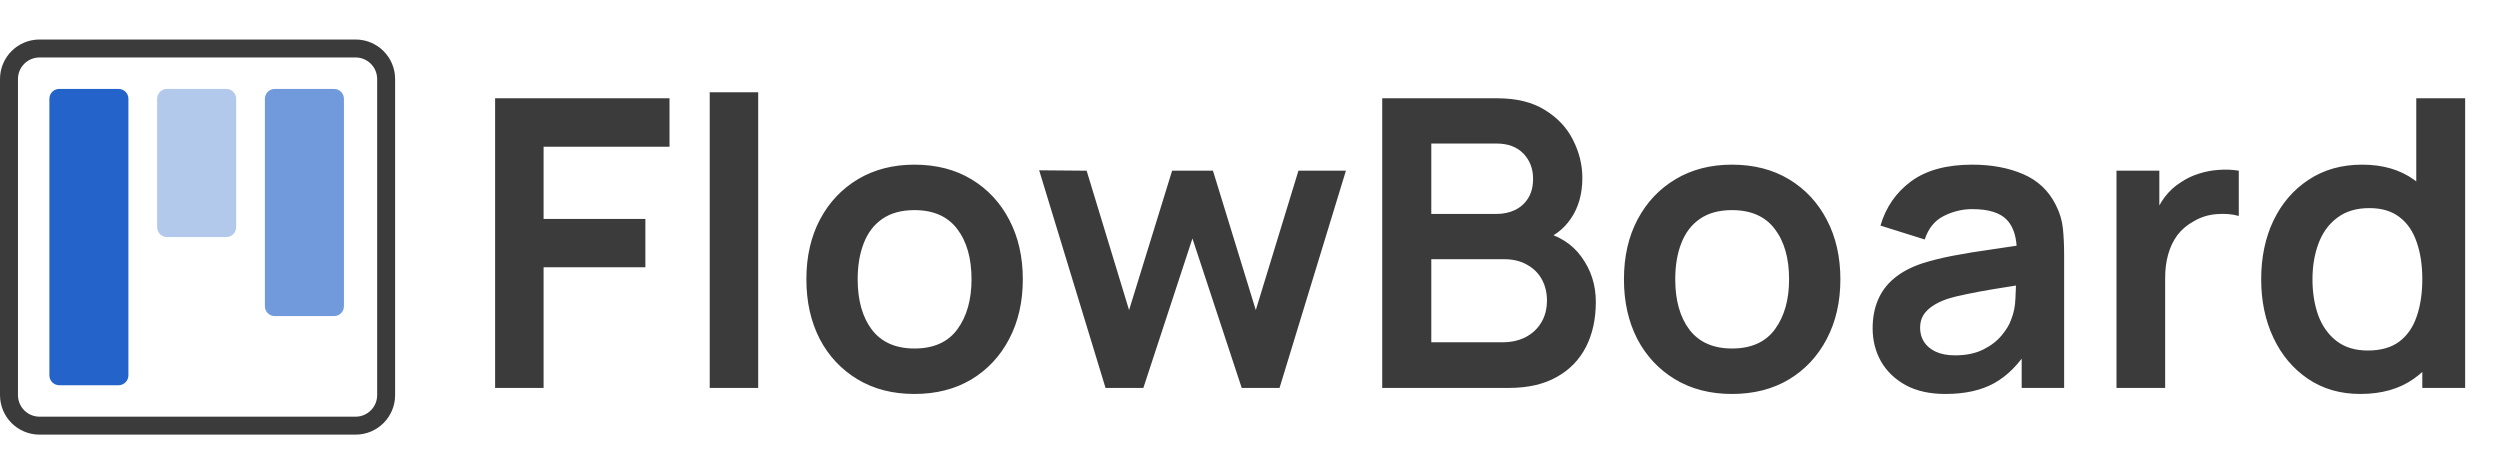
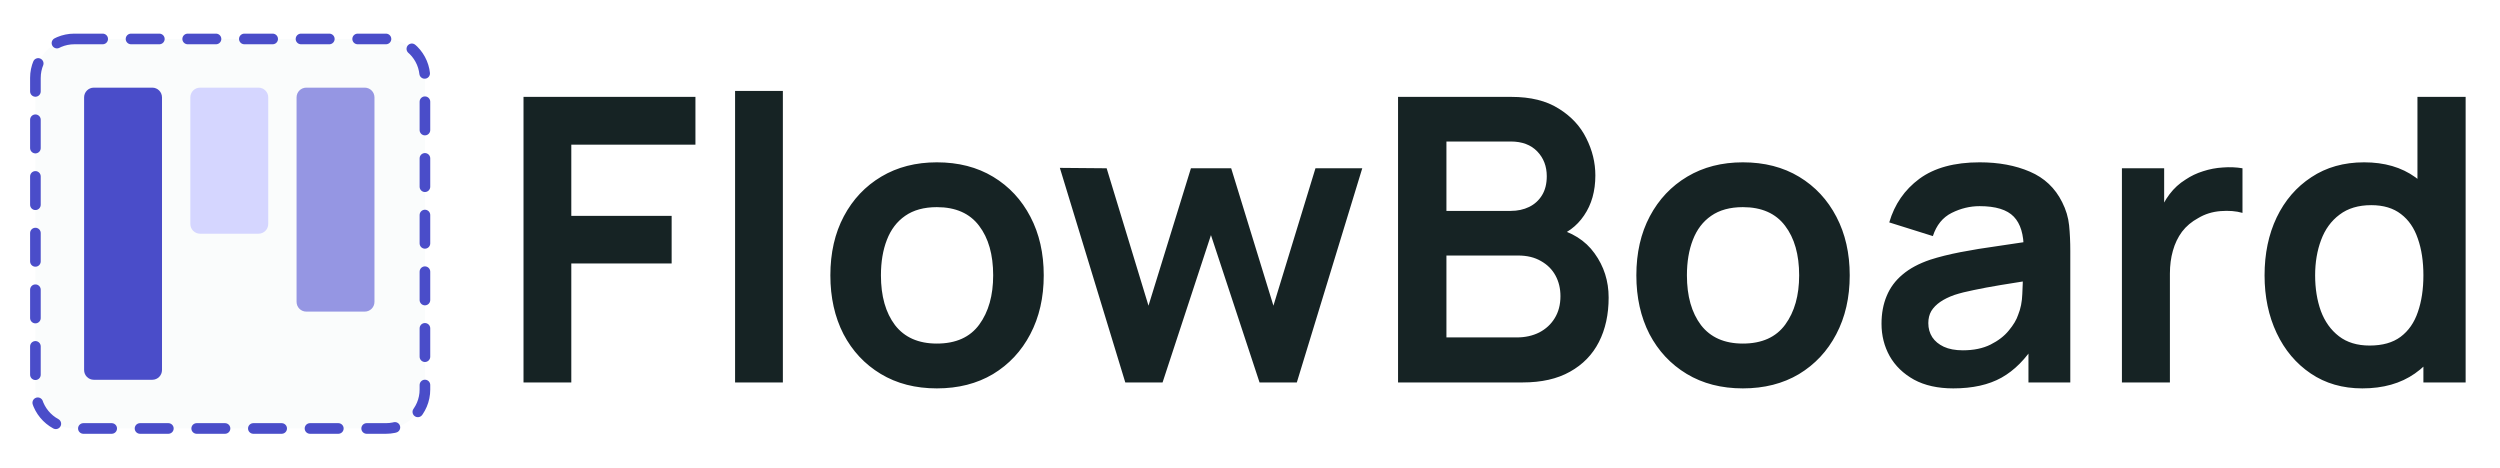
- <svg xmlns="http://www.w3.org/2000/svg" width="348" height="66" viewBox="0 0 348 66" fill="none">
-   <rect x="1.25" y="6.75" width="52.5" height="52.5" rx="4.25" stroke="#3B3B3B" stroke-width="2.5" />
-   <rect x="6.875" y="12.375" width="11" height="41.25" rx="1.375" fill="#2464CA" />
-   <rect x="21.875" y="12.375" width="11" height="20.625" rx="1.375" fill="#2464CA" fill-opacity="0.35" />
-   <rect x="36.875" y="12.375" width="11" height="31.625" rx="1.375" fill="#2464CA" fill-opacity="0.65" />
-   <path d="M68.92 54V13.68H93.196V20.428H75.668V30.48H89.836V37.2H75.668V54H68.92ZM98.793 54V12.84H105.541V54H98.793ZM127.284 54.84C124.26 54.84 121.618 54.159 119.36 52.796C117.101 51.433 115.346 49.557 114.096 47.168C112.864 44.76 112.248 41.997 112.248 38.88C112.248 35.707 112.882 32.925 114.152 30.536C115.421 28.147 117.185 26.28 119.444 24.936C121.702 23.592 124.316 22.92 127.284 22.92C130.326 22.92 132.977 23.601 135.236 24.964C137.494 26.327 139.249 28.212 140.5 30.62C141.75 33.009 142.376 35.763 142.376 38.88C142.376 42.016 141.741 44.788 140.472 47.196C139.221 49.585 137.466 51.461 135.208 52.824C132.949 54.168 130.308 54.84 127.284 54.84ZM127.284 48.512C129.972 48.512 131.969 47.616 133.276 45.824C134.582 44.032 135.236 41.717 135.236 38.88C135.236 35.949 134.573 33.616 133.248 31.88C131.922 30.125 129.934 29.248 127.284 29.248C125.473 29.248 123.98 29.659 122.804 30.48C121.646 31.283 120.788 32.412 120.228 33.868C119.668 35.305 119.388 36.976 119.388 38.88C119.388 41.811 120.05 44.153 121.376 45.908C122.72 47.644 124.689 48.512 127.284 48.512ZM153.891 54L144.651 23.704L151.259 23.76L157.167 43.164L163.159 23.76H168.843L174.807 43.164L180.743 23.76H187.351L178.111 54H172.847L165.987 33.196L159.155 54H153.891ZM192.404 54V13.68H208.392C211.118 13.68 213.348 14.231 215.084 15.332C216.839 16.415 218.136 17.805 218.976 19.504C219.835 21.203 220.264 22.957 220.264 24.768C220.264 26.989 219.732 28.875 218.668 30.424C217.623 31.973 216.195 33.019 214.384 33.56V32.16C216.923 32.739 218.846 33.943 220.152 35.772C221.478 37.601 222.14 39.683 222.14 42.016C222.14 44.405 221.683 46.496 220.768 48.288C219.854 50.08 218.491 51.48 216.68 52.488C214.888 53.496 212.667 54 210.016 54H192.404ZM199.236 47.644H209.176C210.352 47.644 211.407 47.411 212.34 46.944C213.274 46.459 214.002 45.787 214.524 44.928C215.066 44.051 215.336 43.015 215.336 41.82C215.336 40.737 215.103 39.767 214.636 38.908C214.17 38.049 213.488 37.368 212.592 36.864C211.696 36.341 210.623 36.08 209.372 36.08H199.236V47.644ZM199.236 29.78H208.308C209.279 29.78 210.147 29.593 210.912 29.22C211.678 28.847 212.284 28.296 212.732 27.568C213.18 26.84 213.404 25.944 213.404 24.88C213.404 23.48 212.956 22.313 212.06 21.38C211.164 20.447 209.914 19.98 208.308 19.98H199.236V29.78ZM241.089 54.84C238.065 54.84 235.423 54.159 233.165 52.796C230.906 51.433 229.151 49.557 227.901 47.168C226.669 44.76 226.053 41.997 226.053 38.88C226.053 35.707 226.687 32.925 227.957 30.536C229.226 28.147 230.99 26.28 233.249 24.936C235.507 23.592 238.121 22.92 241.089 22.92C244.131 22.92 246.782 23.601 249.041 24.964C251.299 26.327 253.054 28.212 254.305 30.62C255.555 33.009 256.181 35.763 256.181 38.88C256.181 42.016 255.546 44.788 254.277 47.196C253.026 49.585 251.271 51.461 249.013 52.824C246.754 54.168 244.113 54.84 241.089 54.84ZM241.089 48.512C243.777 48.512 245.774 47.616 247.081 45.824C248.387 44.032 249.041 41.717 249.041 38.88C249.041 35.949 248.378 33.616 247.053 31.88C245.727 30.125 243.739 29.248 241.089 29.248C239.278 29.248 237.785 29.659 236.609 30.48C235.451 31.283 234.593 32.412 234.033 33.868C233.473 35.305 233.193 36.976 233.193 38.88C233.193 41.811 233.855 44.153 235.181 45.908C236.525 47.644 238.494 48.512 241.089 48.512ZM270.806 54.84C268.622 54.84 266.774 54.429 265.262 53.608C263.75 52.768 262.602 51.657 261.818 50.276C261.052 48.895 260.67 47.373 260.67 45.712C260.67 44.256 260.912 42.949 261.398 41.792C261.883 40.616 262.63 39.608 263.638 38.768C264.646 37.909 265.952 37.209 267.558 36.668C268.771 36.276 270.19 35.921 271.814 35.604C273.456 35.287 275.23 34.997 277.134 34.736C279.056 34.456 281.063 34.157 283.154 33.84L280.746 35.212C280.764 33.121 280.298 31.581 279.346 30.592C278.394 29.603 276.788 29.108 274.53 29.108C273.167 29.108 271.851 29.425 270.582 30.06C269.312 30.695 268.426 31.787 267.922 33.336L261.762 31.404C262.508 28.847 263.927 26.793 266.018 25.244C268.127 23.695 270.964 22.92 274.53 22.92C277.218 22.92 279.579 23.359 281.614 24.236C283.667 25.113 285.188 26.551 286.178 28.548C286.719 29.612 287.046 30.704 287.158 31.824C287.27 32.925 287.326 34.129 287.326 35.436V54H281.418V47.448L282.398 48.512C281.035 50.696 279.439 52.301 277.61 53.328C275.799 54.336 273.531 54.84 270.806 54.84ZM272.15 49.464C273.68 49.464 274.987 49.193 276.07 48.652C277.152 48.111 278.011 47.448 278.646 46.664C279.299 45.88 279.738 45.143 279.962 44.452C280.316 43.593 280.512 42.613 280.55 41.512C280.606 40.392 280.634 39.487 280.634 38.796L282.706 39.412C280.671 39.729 278.926 40.009 277.47 40.252C276.014 40.495 274.763 40.728 273.718 40.952C272.672 41.157 271.748 41.391 270.946 41.652C270.162 41.932 269.499 42.259 268.958 42.632C268.416 43.005 267.996 43.435 267.698 43.92C267.418 44.405 267.278 44.975 267.278 45.628C267.278 46.375 267.464 47.037 267.838 47.616C268.211 48.176 268.752 48.624 269.462 48.96C270.19 49.296 271.086 49.464 272.15 49.464ZM294.615 54V23.76H300.579V31.124L299.851 30.172C300.225 29.164 300.719 28.249 301.335 27.428C301.97 26.588 302.726 25.897 303.603 25.356C304.35 24.852 305.171 24.46 306.067 24.18C306.982 23.881 307.915 23.704 308.867 23.648C309.819 23.573 310.743 23.611 311.639 23.76V30.06C310.743 29.799 309.707 29.715 308.531 29.808C307.374 29.901 306.329 30.228 305.395 30.788C304.462 31.292 303.697 31.936 303.099 32.72C302.521 33.504 302.091 34.4 301.811 35.408C301.531 36.397 301.391 37.471 301.391 38.628V54H294.615ZM328.56 54.84C325.778 54.84 323.352 54.14 321.28 52.74C319.208 51.34 317.602 49.436 316.464 47.028C315.325 44.62 314.756 41.904 314.756 38.88C314.756 35.819 315.325 33.093 316.464 30.704C317.621 28.296 319.254 26.401 321.364 25.02C323.473 23.62 325.956 22.92 328.812 22.92C331.686 22.92 334.094 23.62 336.036 25.02C337.996 26.401 339.48 28.296 340.488 30.704C341.496 33.112 342 35.837 342 38.88C342 41.885 341.496 44.601 340.488 47.028C339.48 49.436 337.977 51.34 335.98 52.74C333.982 54.14 331.509 54.84 328.56 54.84ZM329.596 48.792C331.406 48.792 332.862 48.381 333.964 47.56C335.084 46.72 335.896 45.553 336.4 44.06C336.922 42.567 337.184 40.84 337.184 38.88C337.184 36.901 336.922 35.175 336.4 33.7C335.896 32.207 335.102 31.049 334.02 30.228C332.937 29.388 331.537 28.968 329.82 28.968C328.009 28.968 326.516 29.416 325.34 30.312C324.164 31.189 323.296 32.384 322.736 33.896C322.176 35.389 321.896 37.051 321.896 38.88C321.896 40.728 322.166 42.408 322.708 43.92C323.268 45.413 324.117 46.599 325.256 47.476C326.394 48.353 327.841 48.792 329.596 48.792ZM337.184 54V32.776H336.344V13.68H343.148V54H337.184Z" fill="#3B3B3B" />
+ <svg xmlns="http://www.w3.org/2000/svg" width="353" height="66" viewBox="0 0 353 66" fill="none">
+   <rect x="5" y="5.5" width="55" height="55" rx="5.5" fill="#FAFCFC" stroke="#4A4DC9" stroke-width="1.5" stroke-linecap="round" stroke-dasharray="4 4" />
+   <rect x="11.875" y="12.375" width="11" height="41.25" rx="1.375" fill="#4A4DC9" />
+   <rect x="26.875" y="12.375" width="11" height="20.625" rx="1.375" fill="#D5D6FF" />
+   <rect x="41.875" y="12.375" width="11" height="31.625" rx="1.375" fill="#9596E3" />
+   <path d="M73.92 54V13.68H98.196V20.428H80.668V30.48H94.836V37.2H80.668V54H73.92ZM103.793 54V12.84H110.541V54H103.793ZM132.284 54.84C129.26 54.84 126.618 54.159 124.36 52.796C122.101 51.433 120.346 49.557 119.096 47.168C117.864 44.76 117.248 41.997 117.248 38.88C117.248 35.707 117.882 32.925 119.152 30.536C120.421 28.147 122.185 26.28 124.444 24.936C126.702 23.592 129.316 22.92 132.284 22.92C135.326 22.92 137.977 23.601 140.236 24.964C142.494 26.327 144.249 28.212 145.5 30.62C146.75 33.009 147.376 35.763 147.376 38.88C147.376 42.016 146.741 44.788 145.472 47.196C144.221 49.585 142.466 51.461 140.208 52.824C137.949 54.168 135.308 54.84 132.284 54.84ZM132.284 48.512C134.972 48.512 136.969 47.616 138.276 45.824C139.582 44.032 140.236 41.717 140.236 38.88C140.236 35.949 139.573 33.616 138.248 31.88C136.922 30.125 134.934 29.248 132.284 29.248C130.473 29.248 128.98 29.659 127.804 30.48C126.646 31.283 125.788 32.412 125.228 33.868C124.668 35.305 124.388 36.976 124.388 38.88C124.388 41.811 125.05 44.153 126.376 45.908C127.72 47.644 129.689 48.512 132.284 48.512ZM158.891 54L149.651 23.704L156.259 23.76L162.167 43.164L168.159 23.76H173.843L179.807 43.164L185.743 23.76H192.351L183.111 54H177.847L170.987 33.196L164.155 54H158.891ZM197.404 54V13.68H213.392C216.118 13.68 218.348 14.231 220.084 15.332C221.839 16.415 223.136 17.805 223.976 19.504C224.835 21.203 225.264 22.957 225.264 24.768C225.264 26.989 224.732 28.875 223.668 30.424C222.623 31.973 221.195 33.019 219.384 33.56V32.16C221.923 32.739 223.846 33.943 225.152 35.772C226.478 37.601 227.14 39.683 227.14 42.016C227.14 44.405 226.683 46.496 225.768 48.288C224.854 50.08 223.491 51.48 221.68 52.488C219.888 53.496 217.667 54 215.016 54H197.404ZM204.236 47.644H214.176C215.352 47.644 216.407 47.411 217.34 46.944C218.274 46.459 219.002 45.787 219.524 44.928C220.066 44.051 220.336 43.015 220.336 41.82C220.336 40.737 220.103 39.767 219.636 38.908C219.17 38.049 218.488 37.368 217.592 36.864C216.696 36.341 215.623 36.08 214.372 36.08H204.236V47.644ZM204.236 29.78H213.308C214.279 29.78 215.147 29.593 215.912 29.22C216.678 28.847 217.284 28.296 217.732 27.568C218.18 26.84 218.404 25.944 218.404 24.88C218.404 23.48 217.956 22.313 217.06 21.38C216.164 20.447 214.914 19.98 213.308 19.98H204.236V29.78ZM246.089 54.84C243.065 54.84 240.423 54.159 238.165 52.796C235.906 51.433 234.151 49.557 232.901 47.168C231.669 44.76 231.053 41.997 231.053 38.88C231.053 35.707 231.687 32.925 232.957 30.536C234.226 28.147 235.99 26.28 238.249 24.936C240.507 23.592 243.121 22.92 246.089 22.92C249.131 22.92 251.782 23.601 254.041 24.964C256.299 26.327 258.054 28.212 259.305 30.62C260.555 33.009 261.181 35.763 261.181 38.88C261.181 42.016 260.546 44.788 259.277 47.196C258.026 49.585 256.271 51.461 254.013 52.824C251.754 54.168 249.113 54.84 246.089 54.84ZM246.089 48.512C248.777 48.512 250.774 47.616 252.081 45.824C253.387 44.032 254.041 41.717 254.041 38.88C254.041 35.949 253.378 33.616 252.053 31.88C250.727 30.125 248.739 29.248 246.089 29.248C244.278 29.248 242.785 29.659 241.609 30.48C240.451 31.283 239.593 32.412 239.033 33.868C238.473 35.305 238.193 36.976 238.193 38.88C238.193 41.811 238.855 44.153 240.181 45.908C241.525 47.644 243.494 48.512 246.089 48.512ZM275.806 54.84C273.622 54.84 271.774 54.429 270.262 53.608C268.75 52.768 267.602 51.657 266.818 50.276C266.052 48.895 265.67 47.373 265.67 45.712C265.67 44.256 265.912 42.949 266.398 41.792C266.883 40.616 267.63 39.608 268.638 38.768C269.646 37.909 270.952 37.209 272.558 36.668C273.771 36.276 275.19 35.921 276.814 35.604C278.456 35.287 280.23 34.997 282.134 34.736C284.056 34.456 286.063 34.157 288.154 33.84L285.746 35.212C285.764 33.121 285.298 31.581 284.346 30.592C283.394 29.603 281.788 29.108 279.53 29.108C278.167 29.108 276.851 29.425 275.582 30.06C274.312 30.695 273.426 31.787 272.922 33.336L266.762 31.404C267.508 28.847 268.927 26.793 271.018 25.244C273.127 23.695 275.964 22.92 279.53 22.92C282.218 22.92 284.579 23.359 286.614 24.236C288.667 25.113 290.188 26.551 291.178 28.548C291.719 29.612 292.046 30.704 292.158 31.824C292.27 32.925 292.326 34.129 292.326 35.436V54H286.418V47.448L287.398 48.512C286.035 50.696 284.439 52.301 282.61 53.328C280.799 54.336 278.531 54.84 275.806 54.84ZM277.15 49.464C278.68 49.464 279.987 49.193 281.07 48.652C282.152 48.111 283.011 47.448 283.646 46.664C284.299 45.88 284.738 45.143 284.962 44.452C285.316 43.593 285.512 42.613 285.55 41.512C285.606 40.392 285.634 39.487 285.634 38.796L287.706 39.412C285.671 39.729 283.926 40.009 282.47 40.252C281.014 40.495 279.763 40.728 278.718 40.952C277.672 41.157 276.748 41.391 275.946 41.652C275.162 41.932 274.499 42.259 273.958 42.632C273.416 43.005 272.996 43.435 272.698 43.92C272.418 44.405 272.278 44.975 272.278 45.628C272.278 46.375 272.464 47.037 272.838 47.616C273.211 48.176 273.752 48.624 274.462 48.96C275.19 49.296 276.086 49.464 277.15 49.464ZM299.615 54V23.76H305.579V31.124L304.851 30.172C305.225 29.164 305.719 28.249 306.335 27.428C306.97 26.588 307.726 25.897 308.603 25.356C309.35 24.852 310.171 24.46 311.067 24.18C311.982 23.881 312.915 23.704 313.867 23.648C314.819 23.573 315.743 23.611 316.639 23.76V30.06C315.743 29.799 314.707 29.715 313.531 29.808C312.374 29.901 311.329 30.228 310.395 30.788C309.462 31.292 308.697 31.936 308.099 32.72C307.521 33.504 307.091 34.4 306.811 35.408C306.531 36.397 306.391 37.471 306.391 38.628V54H299.615ZM333.56 54.84C330.778 54.84 328.352 54.14 326.28 52.74C324.208 51.34 322.602 49.436 321.464 47.028C320.325 44.62 319.756 41.904 319.756 38.88C319.756 35.819 320.325 33.093 321.464 30.704C322.621 28.296 324.254 26.401 326.364 25.02C328.473 23.62 330.956 22.92 333.812 22.92C336.686 22.92 339.094 23.62 341.036 25.02C342.996 26.401 344.48 28.296 345.488 30.704C346.496 33.112 347 35.837 347 38.88C347 41.885 346.496 44.601 345.488 47.028C344.48 49.436 342.977 51.34 340.98 52.74C338.982 54.14 336.509 54.84 333.56 54.84ZM334.596 48.792C336.406 48.792 337.862 48.381 338.964 47.56C340.084 46.72 340.896 45.553 341.4 44.06C341.922 42.567 342.184 40.84 342.184 38.88C342.184 36.901 341.922 35.175 341.4 33.7C340.896 32.207 340.102 31.049 339.02 30.228C337.937 29.388 336.537 28.968 334.82 28.968C333.009 28.968 331.516 29.416 330.34 30.312C329.164 31.189 328.296 32.384 327.736 33.896C327.176 35.389 326.896 37.051 326.896 38.88C326.896 40.728 327.166 42.408 327.708 43.92C328.268 45.413 329.117 46.599 330.256 47.476C331.394 48.353 332.841 48.792 334.596 48.792ZM342.184 54V32.776H341.344V13.68H348.148V54H342.184Z" fill="#162324" />
</svg>
